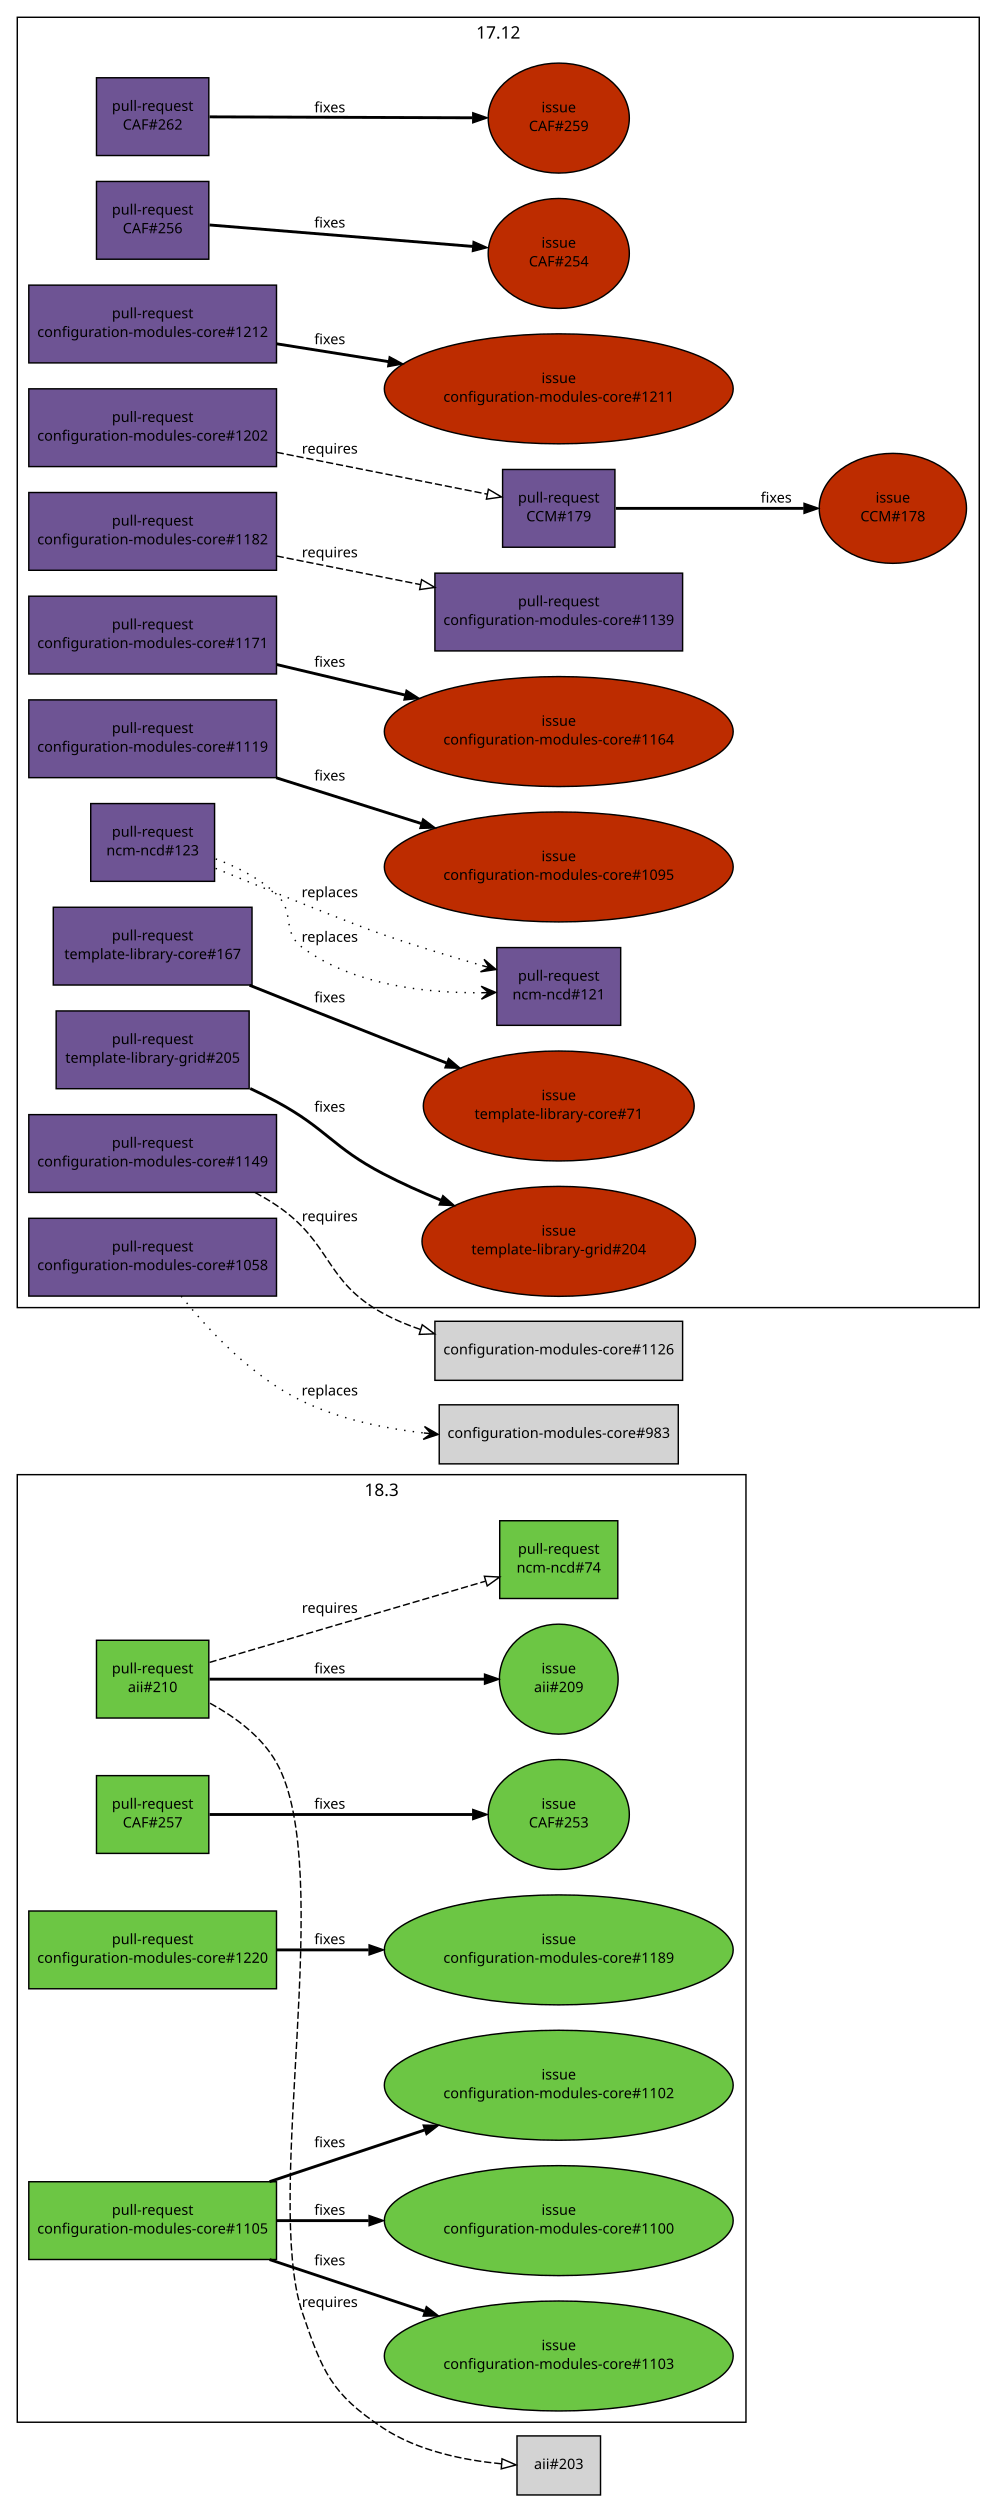
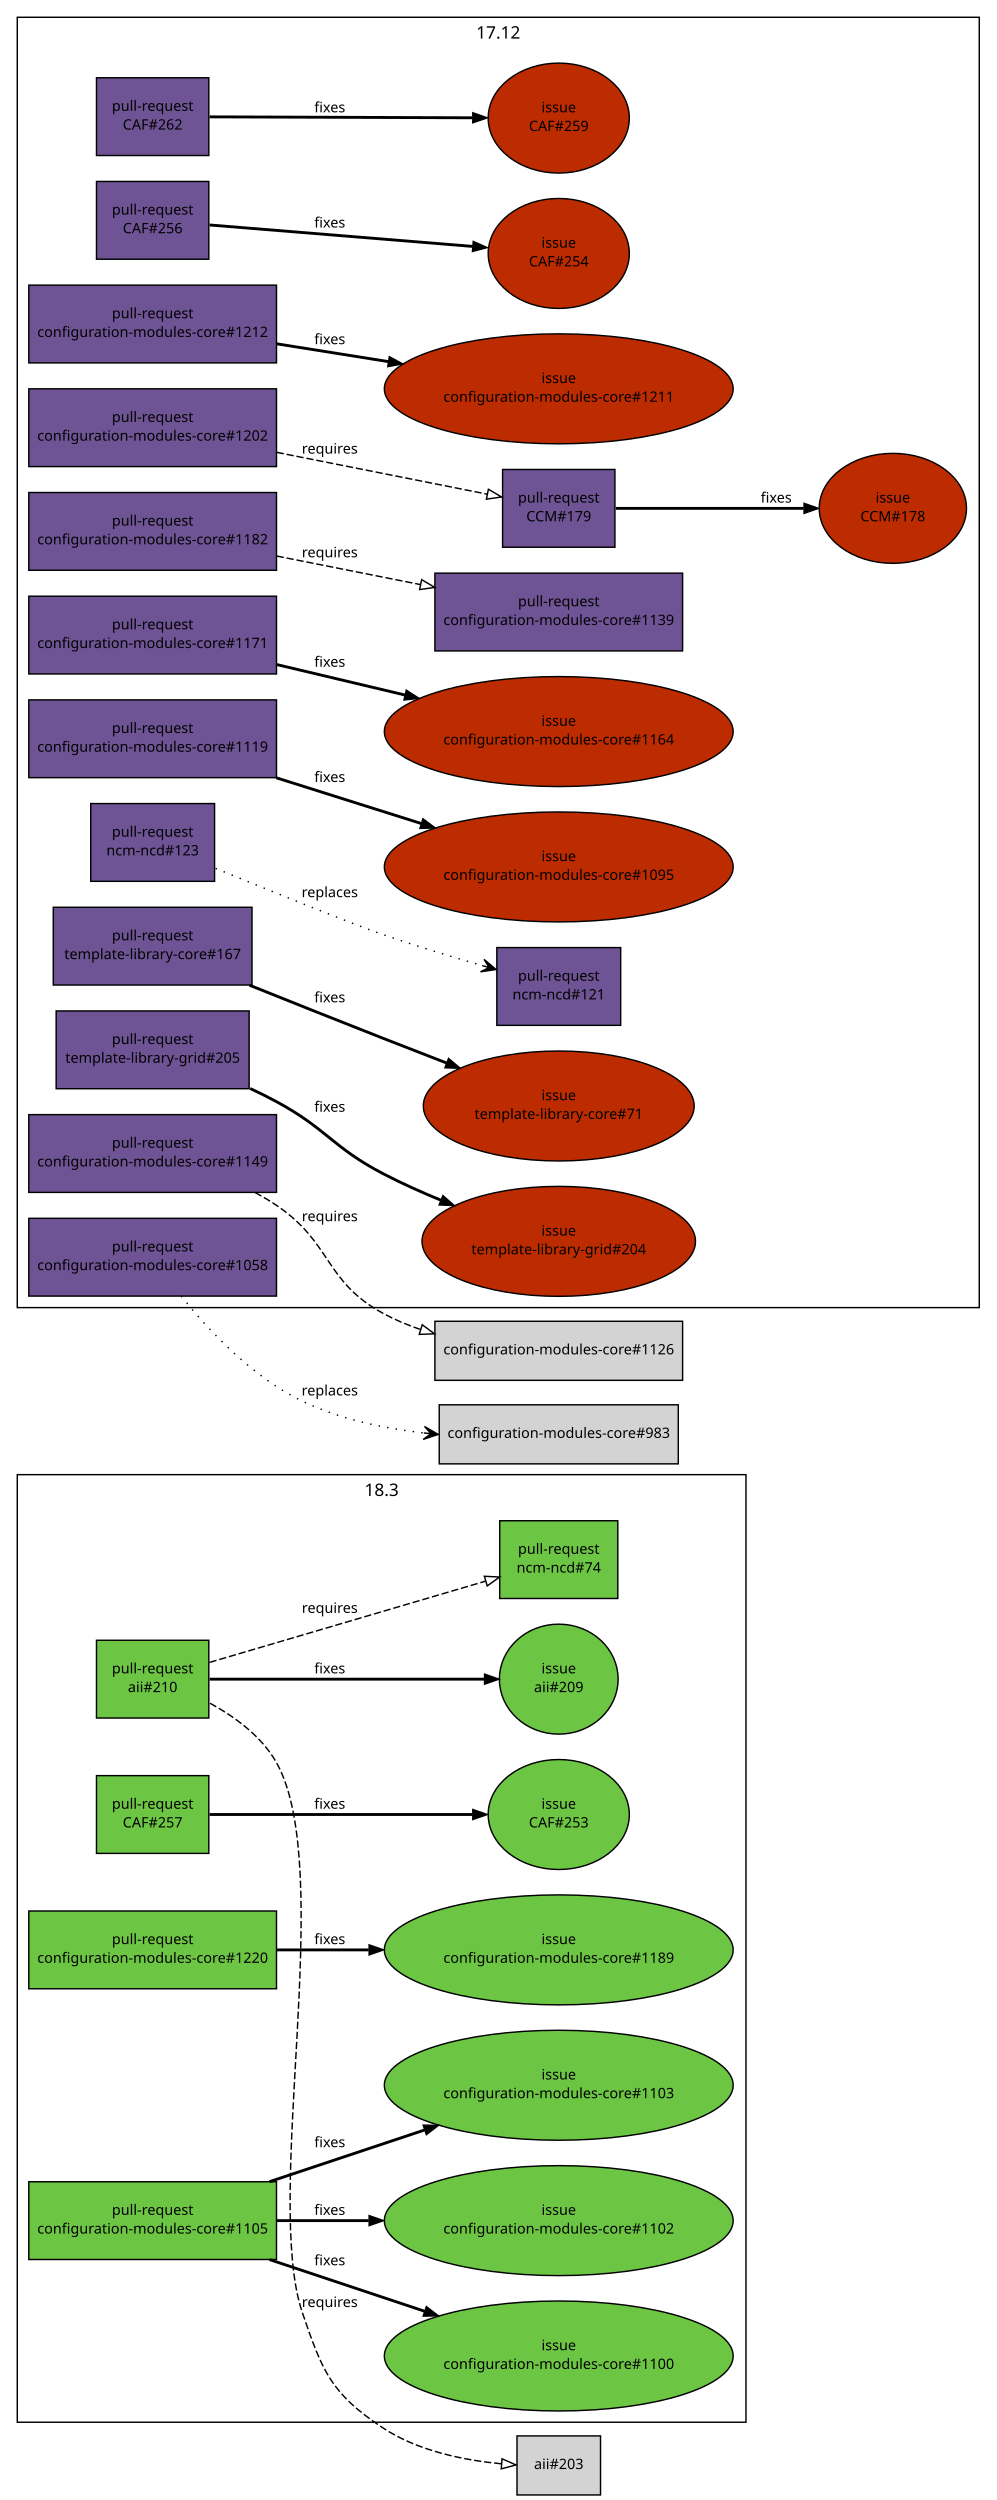
<svg xmlns="http://www.w3.org/2000/svg" xmlns:xlink="http://www.w3.org/1999/xlink" width="692pt" height="1736pt" viewBox="0.00 0.00 692.00 1736.00">
  <g id="graph1" class="graph" transform="scale(1 1) rotate(0) translate(4 1732)">
    <polygon fill="white" stroke="white" points="-4,5 -4,-1732 689,-1732 689,5 -4,5" />
    <g id="graph3" class="cluster">
      <polygon fill="none" stroke="black" points="8,-50 8,-708 514,-708 514,-50 8,-50" />
      <text text-anchor="middle" x="261" y="-693.2" font-family="Sans" font-size="12.00">18.3</text>
    </g>
    <g id="graph4" class="cluster">
      <polygon fill="none" stroke="black" points="8,-824 8,-1720 676,-1720 676,-824 8,-824" />
      <text text-anchor="middle" x="342" y="-1705.2" font-family="Sans" font-size="12.00">17.12</text>
    </g>
    <g id="node1" class="node">
      <a xlink:href="https://github.com/quattor/aii/pull/210" xlink:title="Shellfe: support active config for plugins" target="_parent">
        <polygon fill="#6cc644" stroke="black" points="141,-593 63,-593 63,-539 141,-539 141,-593" />
        <text text-anchor="middle" x="102" y="-570" font-family="Sans" font-size="10.00">pull-request</text>
        <text text-anchor="middle" x="102" y="-557" font-family="Sans" font-size="10.00">aii#210</text>
      </a>
    </g>
    <g id="node3" class="node">
      <a xlink:href="https://github.com/quattor/aii/issues/209" xlink:title="support ACTIVE_CONFIG" target="_parent">
        <ellipse fill="#6cc644" stroke="black" cx="384" cy="-566" rx="41.217" ry="38.184" />
        <text text-anchor="middle" x="384" y="-570" font-family="Sans" font-size="10.00">issue</text>
        <text text-anchor="middle" x="384" y="-557" font-family="Sans" font-size="10.00">aii#209</text>
      </a>
    </g>
    <g id="edge2" class="edge">
      <path fill="none" stroke="black" stroke-width="2" d="M141.508,-566C191.35,-566 277.184,-566 332.226,-566" />
      <polygon fill="black" stroke="black" points="332.467,-569.5 342.467,-566 332.467,-562.5 332.467,-569.5" />
      <text text-anchor="middle" x="225" y="-570" font-family="Sans" font-size="10.00">fixes</text>
    </g>
    <g id="node5" class="node">
      <a xlink:href="https://github.com/quattor/ncm-ncd/pull/74" xlink:title="Set the current active config as an attribute to the component" target="_parent">
        <polygon fill="#6cc644" stroke="black" points="425,-676 343,-676 343,-622 425,-622 425,-676" />
        <text text-anchor="middle" x="384" y="-653" font-family="Sans" font-size="10.00">pull-request</text>
        <text text-anchor="middle" x="384" y="-640" font-family="Sans" font-size="10.00">ncm-ncd#74</text>
      </a>
    </g>
    <g id="edge4" class="edge">
      <path fill="none" stroke="black" stroke-dasharray="5,2" d="M141.508,-577.628C191.596,-592.37 278.034,-617.811 333.04,-634.001" />
      <polygon fill="none" stroke="black" points="332.348,-637.446 342.929,-636.912 334.325,-630.731 332.348,-637.446" />
      <text text-anchor="middle" x="225" y="-612" font-family="Sans" font-size="10.00">requires</text>
    </g>
    <g id="node7" class="node">
      <polygon fill="lightgrey" stroke="black" points="413,-40.5 355,-40.5 355,0.5 413,0.5 413,-40.5" />
      <text text-anchor="middle" x="384" y="-17.5" font-family="Sans" font-size="10.00">aii#203</text>
    </g>
    <g id="edge6" class="edge">
      <path fill="none" stroke="black" stroke-dasharray="5,2" d="M141.842,-549.271C159.143,-539.824 177.761,-526.209 188,-508 229.655,-433.926 178.55,-206.428 206,-126 220.019,-84.925 225.817,-69.967 262,-46 286.358,-29.866 318.926,-23.516 344.285,-21.119" />
      <polygon fill="none" stroke="black" points="344.618,-24.604 354.316,-20.338 344.075,-17.625 344.618,-24.604" />
      <text text-anchor="middle" x="225" y="-130" font-family="Sans" font-size="10.00">requires</text>
    </g>
    <g id="node8" class="node">
      <a xlink:href="https://github.com/quattor/CAF/pull/262" xlink:title="FileWriter: set file status when no content was modified" target="_parent">
        <polygon fill="#6e5494" stroke="black" points="141,-1678 63,-1678 63,-1624 141,-1624 141,-1678" />
        <text text-anchor="middle" x="102" y="-1655" font-family="Sans" font-size="10.00">pull-request</text>
        <text text-anchor="middle" x="102" y="-1642" font-family="Sans" font-size="10.00">CAF#262</text>
      </a>
    </g>
    <g id="node10" class="node">
      <a xlink:href="https://github.com/quattor/CAF/issues/259" xlink:title="Filewriter: modify permissions when content is unmodified" target="_parent">
        <ellipse fill="#bd2c00" stroke="black" cx="384" cy="-1650" rx="48.998" ry="38.184" />
        <text text-anchor="middle" x="384" y="-1654" font-family="Sans" font-size="10.00">issue</text>
        <text text-anchor="middle" x="384" y="-1641" font-family="Sans" font-size="10.00">CAF#259</text>
      </a>
    </g>
    <g id="edge8" class="edge">
      <path fill="none" stroke="black" stroke-width="2" d="M141.508,-1650.86C188.929,-1650.69 268.931,-1650.41 323.996,-1650.21" />
      <polygon fill="black" stroke="black" points="324.329,-1653.71 334.316,-1650.18 324.304,-1646.71 324.329,-1653.71" />
      <text text-anchor="middle" x="225" y="-1654" font-family="Sans" font-size="10.00">fixes</text>
    </g>
    <g id="node11" class="node">
      <a xlink:href="https://github.com/quattor/CAF/pull/257" xlink:title="Process: run process as another user" target="_parent">
        <polygon fill="#6cc644" stroke="black" points="141,-499 63,-499 63,-445 141,-445 141,-499" />
        <text text-anchor="middle" x="102" y="-476" font-family="Sans" font-size="10.00">pull-request</text>
        <text text-anchor="middle" x="102" y="-463" font-family="Sans" font-size="10.00">CAF#257</text>
      </a>
    </g>
    <g id="node13" class="node">
      <a xlink:href="https://github.com/quattor/CAF/issues/253" xlink:title="CAF::Process: Include an option to execute the command as an specific user" target="_parent">
        <ellipse fill="#6cc644" stroke="black" cx="384" cy="-472" rx="48.998" ry="38.184" />
        <text text-anchor="middle" x="384" y="-476" font-family="Sans" font-size="10.00">issue</text>
        <text text-anchor="middle" x="384" y="-463" font-family="Sans" font-size="10.00">CAF#253</text>
      </a>
    </g>
    <g id="edge10" class="edge">
      <path fill="none" stroke="black" stroke-width="2" d="M141.508,-472C188.929,-472 268.931,-472 323.996,-472" />
      <polygon fill="black" stroke="black" points="324.316,-475.5 334.316,-472 324.316,-468.5 324.316,-475.5" />
      <text text-anchor="middle" x="225" y="-476" font-family="Sans" font-size="10.00">fixes</text>
    </g>
    <g id="node14" class="node">
      <a xlink:href="https://github.com/quattor/CAF/pull/256" xlink:title="Process: add sensitive option to prevent verbose reporting of the command" target="_parent">
        <polygon fill="#6e5494" stroke="black" points="141,-1606 63,-1606 63,-1552 141,-1552 141,-1606" />
        <text text-anchor="middle" x="102" y="-1583" font-family="Sans" font-size="10.00">pull-request</text>
        <text text-anchor="middle" x="102" y="-1570" font-family="Sans" font-size="10.00">CAF#256</text>
      </a>
    </g>
    <g id="node16" class="node">
      <a xlink:href="https://github.com/quattor/CAF/issues/254" xlink:title="CAF::Process: Include sensitive option" target="_parent">
        <ellipse fill="#bd2c00" stroke="black" cx="384" cy="-1556" rx="48.998" ry="38.184" />
        <text text-anchor="middle" x="384" y="-1560" font-family="Sans" font-size="10.00">issue</text>
        <text text-anchor="middle" x="384" y="-1547" font-family="Sans" font-size="10.00">CAF#254</text>
      </a>
    </g>
    <g id="edge12" class="edge">
      <path fill="none" stroke="black" stroke-width="2" d="M141.508,-1575.78C189.027,-1571.9 269.264,-1565.36 324.339,-1560.87" />
      <polygon fill="black" stroke="black" points="324.634,-1564.35 334.316,-1560.05 324.065,-1557.38 324.634,-1564.35" />
      <text text-anchor="middle" x="225" y="-1574" font-family="Sans" font-size="10.00">fixes</text>
    </g>
    <g id="node17" class="node">
      <a xlink:href="https://github.com/quattor/CCM/pull/179" xlink:title="TextRender: support unescape keys" target="_parent">
        <polygon fill="#6e5494" stroke="black" points="423,-1406 345,-1406 345,-1352 423,-1352 423,-1406" />
        <text text-anchor="middle" x="384" y="-1383" font-family="Sans" font-size="10.00">pull-request</text>
        <text text-anchor="middle" x="384" y="-1370" font-family="Sans" font-size="10.00">CCM#179</text>
      </a>
    </g>
    <g id="node19" class="node">
      <a xlink:href="https://github.com/quattor/CCM/issues/178" xlink:title="TextRender or getTree should support a way to unescape keys" target="_parent">
        <ellipse fill="#bd2c00" stroke="black" cx="616" cy="-1379" rx="51.118" ry="38.184" />
        <text text-anchor="middle" x="616" y="-1383" font-family="Sans" font-size="10.00">issue</text>
        <text text-anchor="middle" x="616" y="-1370" font-family="Sans" font-size="10.00">CCM#178</text>
      </a>
    </g>
    <g id="edge14" class="edge">
      <path fill="none" stroke="black" stroke-width="2" d="M423.619,-1379C459.411,-1379 512.668,-1379 554.079,-1379" />
      <polygon fill="black" stroke="black" points="554.334,-1382.5 564.334,-1379 554.334,-1375.5 554.334,-1382.5" />
      <text text-anchor="middle" x="535" y="-1383" font-family="Sans" font-size="10.00">fixes</text>
    </g>
    <g id="node20" class="node">
      <a xlink:href="https://github.com/quattor/configuration-modules-core/pull/1220" xlink:title="ncm-cups: Stop daemon if server not enabled" target="_parent">
        <polygon fill="#6cc644" stroke="black" points="188,-405 16,-405 16,-351 188,-351 188,-405" />
        <text text-anchor="middle" x="102" y="-382" font-family="Sans" font-size="10.00">pull-request</text>
        <text text-anchor="middle" x="102" y="-369" font-family="Sans" font-size="10.00">configuration-modules-core#1220</text>
      </a>
    </g>
    <g id="node22" class="node">
      <a xlink:href="https://github.com/quattor/configuration-modules-core/issues/1189" xlink:title="ncm-cups: Nodetype of client should stop running cups daemon" target="_parent">
        <ellipse fill="#6cc644" stroke="black" cx="384" cy="-378" rx="121.122" ry="38.184" />
        <text text-anchor="middle" x="384" y="-382" font-family="Sans" font-size="10.00">issue</text>
        <text text-anchor="middle" x="384" y="-369" font-family="Sans" font-size="10.00">configuration-modules-core#1189</text>
      </a>
    </g>
    <g id="edge16" class="edge">
      <path fill="none" stroke="black" stroke-width="2" d="M188.142,-378C208.347,-378 230.333,-378 252.033,-378" />
      <polygon fill="black" stroke="black" points="252.313,-381.5 262.313,-378 252.312,-374.5 252.313,-381.5" />
      <text text-anchor="middle" x="225" y="-382" font-family="Sans" font-size="10.00">fixes</text>
    </g>
    <g id="node23" class="node">
      <a xlink:href="https://github.com/quattor/configuration-modules-core/pull/1212" xlink:title="ncm-systemd: add support for AmbientCapabilities and CapabilityBoundingSet" target="_parent">
        <polygon fill="#6e5494" stroke="black" points="188,-1534 16,-1534 16,-1480 188,-1480 188,-1534" />
        <text text-anchor="middle" x="102" y="-1511" font-family="Sans" font-size="10.00">pull-request</text>
        <text text-anchor="middle" x="102" y="-1498" font-family="Sans" font-size="10.00">configuration-modules-core#1212</text>
      </a>
    </g>
    <g id="node25" class="node">
      <a xlink:href="https://github.com/quattor/configuration-modules-core/issues/1211" xlink:title="ncm-systemd 17.7: AmbientCapabilities service attribute not supported" target="_parent">
        <ellipse fill="#bd2c00" stroke="black" cx="384" cy="-1462" rx="121.122" ry="38.184" />
        <text text-anchor="middle" x="384" y="-1466" font-family="Sans" font-size="10.00">issue</text>
        <text text-anchor="middle" x="384" y="-1453" font-family="Sans" font-size="10.00">configuration-modules-core#1211</text>
      </a>
    </g>
    <g id="edge18" class="edge">
      <path fill="none" stroke="black" stroke-width="2" d="M188.142,-1493.25C212.63,-1489.35 239.734,-1485.02 265.773,-1480.87" />
      <polygon fill="black" stroke="black" points="266.369,-1484.32 275.693,-1479.28 265.266,-1477.4 266.369,-1484.32" />
      <text text-anchor="middle" x="225" y="-1493" font-family="Sans" font-size="10.00">fixes</text>
    </g>
    <g id="node26" class="node">
      <a xlink:href="https://github.com/quattor/configuration-modules-core/pull/1202" xlink:title="ncm-metaconfig: support new key conversion options from CCM::TextRender" target="_parent">
        <polygon fill="#6e5494" stroke="black" points="188,-1462 16,-1462 16,-1408 188,-1408 188,-1462" />
        <text text-anchor="middle" x="102" y="-1439" font-family="Sans" font-size="10.00">pull-request</text>
        <text text-anchor="middle" x="102" y="-1426" font-family="Sans" font-size="10.00">configuration-modules-core#1202</text>
      </a>
    </g>
    <g id="edge20" class="edge">
      <path fill="none" stroke="black" stroke-dasharray="5,2" d="M188.142,-1417.89C236.073,-1408.38 294.026,-1396.87 334.403,-1388.85" />
      <polygon fill="none" stroke="black" points="335.147,-1392.27 344.274,-1386.89 333.783,-1385.4 335.147,-1392.27" />
      <text text-anchor="middle" x="225" y="-1417" font-family="Sans" font-size="10.00">requires</text>
    </g>
    <g id="node28" class="node">
      <a xlink:href="https://github.com/quattor/configuration-modules-core/pull/1182" xlink:title="ncm-opennebula: Include 5.4.x configuration" target="_parent">
        <polygon fill="#6e5494" stroke="black" points="188,-1390 16,-1390 16,-1336 188,-1336 188,-1390" />
        <text text-anchor="middle" x="102" y="-1367" font-family="Sans" font-size="10.00">pull-request</text>
        <text text-anchor="middle" x="102" y="-1354" font-family="Sans" font-size="10.00">configuration-modules-core#1182</text>
      </a>
    </g>
    <g id="node30" class="node">
      <a xlink:href="https://github.com/quattor/configuration-modules-core/pull/1139" xlink:title="ncm-opennebula: include hugepages options" target="_parent">
        <polygon fill="#6e5494" stroke="black" points="470,-1334 298,-1334 298,-1280 470,-1280 470,-1334" />
        <text text-anchor="middle" x="384" y="-1311" font-family="Sans" font-size="10.00">pull-request</text>
        <text text-anchor="middle" x="384" y="-1298" font-family="Sans" font-size="10.00">configuration-modules-core#1139</text>
      </a>
    </g>
    <g id="edge22" class="edge">
      <path fill="none" stroke="black" stroke-dasharray="5,2" d="M188.142,-1345.89C219.701,-1339.63 255.605,-1332.5 287.976,-1326.07" />
      <polygon fill="none" stroke="black" points="288.774,-1329.48 297.9,-1324.1 287.41,-1322.61 288.774,-1329.48" />
      <text text-anchor="middle" x="225" y="-1345" font-family="Sans" font-size="10.00">requires</text>
    </g>
    <g id="node31" class="node">
      <a xlink:href="https://github.com/quattor/configuration-modules-core/pull/1171" xlink:title="ncm-cups enhancements and cleanups" target="_parent">
        <polygon fill="#6e5494" stroke="black" points="188,-1318 16,-1318 16,-1264 188,-1264 188,-1318" />
        <text text-anchor="middle" x="102" y="-1295" font-family="Sans" font-size="10.00">pull-request</text>
        <text text-anchor="middle" x="102" y="-1282" font-family="Sans" font-size="10.00">configuration-modules-core#1171</text>
      </a>
    </g>
    <g id="node33" class="node">
      <a xlink:href="https://github.com/quattor/configuration-modules-core/issues/1164" xlink:title="ncm-cups 17.7.0: configuration of ServerAlias + miscellanous enhancements" target="_parent">
        <ellipse fill="#bd2c00" stroke="black" cx="384" cy="-1224" rx="121.122" ry="38.184" />
        <text text-anchor="middle" x="384" y="-1228" font-family="Sans" font-size="10.00">issue</text>
        <text text-anchor="middle" x="384" y="-1215" font-family="Sans" font-size="10.00">configuration-modules-core#1164</text>
      </a>
    </g>
    <g id="edge24" class="edge">
      <path fill="none" stroke="black" stroke-width="2" d="M188.142,-1270.53C216.228,-1263.86 247.754,-1256.37 277.17,-1249.38" />
      <polygon fill="black" stroke="black" points="278.136,-1252.75 287.056,-1247.03 276.518,-1245.94 278.136,-1252.75" />
      <text text-anchor="middle" x="225" y="-1269" font-family="Sans" font-size="10.00">fixes</text>
    </g>
    <g id="node34" class="node">
      <a xlink:href="https://github.com/quattor/configuration-modules-core/pull/1149" xlink:title="ncm-metaconfig: rsyslog: rainer script configuration" target="_parent">
        <polygon fill="#6e5494" stroke="black" points="188,-958 16,-958 16,-904 188,-904 188,-958" />
        <text text-anchor="middle" x="102" y="-935" font-family="Sans" font-size="10.00">pull-request</text>
        <text text-anchor="middle" x="102" y="-922" font-family="Sans" font-size="10.00">configuration-modules-core#1149</text>
      </a>
    </g>
    <g id="node36" class="node">
      <polygon fill="lightgrey" stroke="black" points="470,-814.5 298,-814.5 298,-773.5 470,-773.5 470,-814.5" />
      <text text-anchor="middle" x="384" y="-791.5" font-family="Sans" font-size="10.00">configuration-modules-core#1126</text>
    </g>
    <g id="edge26" class="edge">
      <path fill="none" stroke="black" stroke-dasharray="5,2" d="M173.123,-903.926C178.288,-901.149 183.306,-898.172 188,-895 226.799,-868.781 220.929,-842.493 262,-820 270.176,-815.522 279.053,-811.815 288.162,-808.746" />
      <polygon fill="none" stroke="black" points="289.211,-812.085 297.72,-805.773 287.132,-805.401 289.211,-812.085" />
      <text text-anchor="middle" x="225" y="-884" font-family="Sans" font-size="10.00">requires</text>
    </g>
    <g id="node37" class="node">
      <a xlink:href="https://github.com/quattor/configuration-modules-core/pull/1119" xlink:title="ncm-systemd: cleanup, restarting modified unitfiles and initial handling of unconfigured units" target="_parent">
        <polygon fill="#6e5494" stroke="black" points="188,-1246 16,-1246 16,-1192 188,-1192 188,-1246" />
        <text text-anchor="middle" x="102" y="-1223" font-family="Sans" font-size="10.00">pull-request</text>
        <text text-anchor="middle" x="102" y="-1210" font-family="Sans" font-size="10.00">configuration-modules-core#1119</text>
      </a>
    </g>
    <g id="node39" class="node">
      <a xlink:href="https://github.com/quattor/configuration-modules-core/issues/1095" xlink:title="ncm-systemd: Manual intervention required in order for drop-in unit files to have any affect" target="_parent">
        <ellipse fill="#bd2c00" stroke="black" cx="384" cy="-1130" rx="121.122" ry="38.184" />
        <text text-anchor="middle" x="384" y="-1134" font-family="Sans" font-size="10.00">issue</text>
        <text text-anchor="middle" x="384" y="-1121" font-family="Sans" font-size="10.00">configuration-modules-core#1095</text>
      </a>
    </g>
    <g id="edge28" class="edge">
      <path fill="none" stroke="black" stroke-width="2" d="M187.758,-1191.93C219.614,-1181.88 255.94,-1170.42 288.606,-1160.11" />
      <polygon fill="black" stroke="black" points="289.681,-1163.44 298.164,-1157.09 287.574,-1156.76 289.681,-1163.44" />
-       <text text-anchor="middle" x="225" y="-1190" font-family="Sans" font-size="10.00">fixes</text>
+       <text text-anchor="middle" x="225" y="-1189" font-family="Sans" font-size="10.00">fixes</text>
    </g>
    <g id="node40" class="node">
      <a xlink:href="https://github.com/quattor/configuration-modules-core/pull/1105" xlink:title="ncm-authconfig: fix krb5_realm, user_object_class and newline between ldap_krb5_canonicalize and ldap_krb5_realm" target="_parent">
        <polygon fill="#6cc644" stroke="black" points="188,-217 16,-217 16,-163 188,-163 188,-217" />
        <text text-anchor="middle" x="102" y="-194" font-family="Sans" font-size="10.00">pull-request</text>
        <text text-anchor="middle" x="102" y="-181" font-family="Sans" font-size="10.00">configuration-modules-core#1105</text>
      </a>
    </g>
    <g id="node42" class="node">
      <a xlink:href="https://github.com/quattor/configuration-modules-core/issues/1100" xlink:title="ncm-authconfig : no newline after krb5_canonicalize option" target="_parent">
+         <ellipse fill="#6cc644" stroke="black" cx="384" cy="-96" rx="121.122" ry="38.184" />
+         <text text-anchor="middle" x="384" y="-100" font-family="Sans" font-size="10.00">issue</text>
+         <text text-anchor="middle" x="384" y="-87" font-family="Sans" font-size="10.00">configuration-modules-core#1100</text>
+       </a>
+     </g>
+     <g id="edge30" class="edge">
+       <path fill="none" stroke="black" stroke-width="2" d="M183.188,-162.937C216.8,-151.733 255.98,-138.673 290.762,-127.079" />
+       <polygon fill="black" stroke="black" points="292.067,-130.334 300.448,-123.851 289.854,-123.693 292.067,-130.334" />
+       <text text-anchor="middle" x="225" y="-159" font-family="Sans" font-size="10.00">fixes</text>
+     </g>
+     <g id="node44" class="node">
+       <a xlink:href="https://github.com/quattor/configuration-modules-core/issues/1102" xlink:title="ncm-authconfig: There is no " target="_parent">
        <ellipse fill="#6cc644" stroke="black" cx="384" cy="-190" rx="121.122" ry="38.184" />
        <text text-anchor="middle" x="384" y="-194" font-family="Sans" font-size="10.00">issue</text>
-         <text text-anchor="middle" x="384" y="-181" font-family="Sans" font-size="10.00">configuration-modules-core#1100</text>
-       </a>
-     </g>
-     <g id="edge30" class="edge">
+         <text text-anchor="middle" x="384" y="-181" font-family="Sans" font-size="10.00">configuration-modules-core#1102</text>
+       </a>
+     </g>
+     <g id="edge32" class="edge">
      <path fill="none" stroke="black" stroke-width="2" d="M188.142,-190C208.347,-190 230.333,-190 252.033,-190" />
      <polygon fill="black" stroke="black" points="252.313,-193.5 262.313,-190 252.312,-186.5 252.313,-193.5" />
      <text text-anchor="middle" x="225" y="-194" font-family="Sans" font-size="10.00">fixes</text>
    </g>
-     <g id="node44" class="node">
-       <a xlink:href="https://github.com/quattor/configuration-modules-core/issues/1102" xlink:title="ncm-authconfig: There is no " target="_parent">
+     <g id="node46" class="node">
+       <a xlink:href="https://github.com/quattor/configuration-modules-core/issues/1103" xlink:title="ncm-authconfig: krb5_realm = ARRAY(0x39a5830)" target="_parent">
        <ellipse fill="#6cc644" stroke="black" cx="384" cy="-284" rx="121.122" ry="38.184" />
        <text text-anchor="middle" x="384" y="-288" font-family="Sans" font-size="10.00">issue</text>
-         <text text-anchor="middle" x="384" y="-275" font-family="Sans" font-size="10.00">configuration-modules-core#1102</text>
-       </a>
-     </g>
-     <g id="edge32" class="edge">
+         <text text-anchor="middle" x="384" y="-275" font-family="Sans" font-size="10.00">configuration-modules-core#1103</text>
+       </a>
+     </g>
+     <g id="edge34" class="edge">
      <path fill="none" stroke="black" stroke-width="2" d="M183.188,-217.063C216.8,-228.267 255.98,-241.327 290.762,-252.921" />
      <polygon fill="black" stroke="black" points="289.854,-256.307 300.448,-256.149 292.067,-249.666 289.854,-256.307" />
      <text text-anchor="middle" x="225" y="-241" font-family="Sans" font-size="10.00">fixes</text>
-     </g>
-     <g id="node46" class="node">
-       <a xlink:href="https://github.com/quattor/configuration-modules-core/issues/1103" xlink:title="ncm-authconfig: krb5_realm = ARRAY(0x39a5830)" target="_parent">
-         <ellipse fill="#6cc644" stroke="black" cx="384" cy="-96" rx="121.122" ry="38.184" />
-         <text text-anchor="middle" x="384" y="-100" font-family="Sans" font-size="10.00">issue</text>
-         <text text-anchor="middle" x="384" y="-87" font-family="Sans" font-size="10.00">configuration-modules-core#1103</text>
-       </a>
-     </g>
-     <g id="edge34" class="edge">
-       <path fill="none" stroke="black" stroke-width="2" d="M183.188,-162.937C216.8,-151.733 255.98,-138.673 290.762,-127.079" />
-       <polygon fill="black" stroke="black" points="292.067,-130.334 300.448,-123.851 289.854,-123.693 292.067,-130.334" />
-       <text text-anchor="middle" x="225" y="-159" font-family="Sans" font-size="10.00">fixes</text>
    </g>
    <g id="node47" class="node">
      <a xlink:href="https://github.com/quattor/configuration-modules-core/pull/1058" xlink:title="ncm-ssh: disable insecure ssh ciphersuites and macs" target="_parent">
        <polygon fill="#6e5494" stroke="black" points="188,-886 16,-886 16,-832 188,-832 188,-886" />
        <text text-anchor="middle" x="102" y="-863" font-family="Sans" font-size="10.00">pull-request</text>
        <text text-anchor="middle" x="102" y="-850" font-family="Sans" font-size="10.00">configuration-modules-core#1058</text>
      </a>
    </g>
    <g id="node49" class="node">
      <polygon fill="lightgrey" stroke="black" points="467,-756.5 301,-756.5 301,-715.5 467,-715.5 467,-756.5" />
      <text text-anchor="middle" x="384" y="-733.5" font-family="Sans" font-size="10.00">configuration-modules-core#983</text>
    </g>
    <g id="edge36" class="edge">
      <path fill="none" stroke="black" stroke-dasharray="1,5" d="M121.809,-831.968C140.648,-808.479 171.218,-775.679 206,-759 231.774,-746.64 261.932,-740.185 290.024,-736.99" />
      <polygon fill="black" stroke="black" points="300.268,-735.955 290.771,-741.438 295.293,-736.458 290.318,-736.96 290.318,-736.96 290.318,-736.96 295.293,-736.458 289.866,-732.483 300.268,-735.955 300.268,-735.955" />
      <text text-anchor="middle" x="225" y="-763" font-family="Sans" font-size="10.00">replaces</text>
    </g>
    <g id="node50" class="node">
      <a xlink:href="https://github.com/quattor/ncm-ncd/pull/123" xlink:title="ncm-ncd: run from temporary directory" target="_parent">
        <polygon fill="#6e5494" stroke="black" points="145,-1174 59,-1174 59,-1120 145,-1120 145,-1174" />
        <text text-anchor="middle" x="102" y="-1151" font-family="Sans" font-size="10.00">pull-request</text>
        <text text-anchor="middle" x="102" y="-1138" font-family="Sans" font-size="10.00">ncm-ncd#123</text>
      </a>
    </g>
    <g id="node52" class="node">
      <a xlink:href="https://github.com/quattor/ncm-ncd/pull/121" xlink:title="rework chdir handling use mktemp instead of '/tmp'" target="_parent">
        <polygon fill="#6e5494" stroke="black" points="427,-1074 341,-1074 341,-1020 427,-1020 427,-1074" />
        <text text-anchor="middle" x="384" y="-1051" font-family="Sans" font-size="10.00">pull-request</text>
        <text text-anchor="middle" x="384" y="-1038" font-family="Sans" font-size="10.00">ncm-ncd#121</text>
      </a>
    </g>
    <g id="edge38" class="edge">
      <path fill="none" stroke="black" stroke-dasharray="1,5" d="M145.699,-1128.99C185.01,-1112.88 239.881,-1090.67 262,-1083 284.346,-1075.25 309.347,-1067.69 330.871,-1061.51" />
      <polygon fill="black" stroke="black" points="340.494,-1058.77 332.107,-1065.83 335.684,-1060.14 330.875,-1061.51 330.875,-1061.51 330.875,-1061.51 335.684,-1060.14 329.644,-1057.18 340.494,-1058.77 340.494,-1058.77" />
      <text text-anchor="middle" x="225" y="-1109" font-family="Sans" font-size="10.00">replaces</text>
    </g>
-     <g id="edge40" class="edge">
-       <path fill="none" stroke="black" stroke-dasharray="1,5" d="M145.78,-1135.57C160.541,-1130.04 176.237,-1122.12 188,-1111 201.29,-1098.44 191.27,-1084.84 206,-1074 241.44,-1047.93 291.725,-1042.36 329.813,-1042.64" />
-       <polygon fill="black" stroke="black" points="340.21,-1042.86 330.117,-1047.15 335.211,-1042.75 330.212,-1042.65 330.212,-1042.65 330.212,-1042.65 335.211,-1042.75 330.307,-1038.15 340.21,-1042.86 340.21,-1042.86" />
-       <text text-anchor="middle" x="225" y="-1078" font-family="Sans" font-size="10.00">replaces</text>
-     </g>
-     <g id="node54" class="node">
+     <g id="node53" class="node">
      <a xlink:href="https://github.com/quattor/template-library-core/pull/167" xlink:title="schema: Add support for aquilon clusters" target="_parent">
        <polygon fill="#6e5494" stroke="black" points="171,-1102 33,-1102 33,-1048 171,-1048 171,-1102" />
        <text text-anchor="middle" x="102" y="-1079" font-family="Sans" font-size="10.00">pull-request</text>
        <text text-anchor="middle" x="102" y="-1066" font-family="Sans" font-size="10.00">template-library-core#167</text>
      </a>
    </g>
-     <g id="node56" class="node">
+     <g id="node55" class="node">
      <a xlink:href="https://github.com/quattor/template-library-core/issues/71" xlink:title="Schema for aquilon cluster archetypes needed" target="_parent">
        <ellipse fill="#bd2c00" stroke="black" cx="384" cy="-964" rx="94.045" ry="38.184" />
        <text text-anchor="middle" x="384" y="-968" font-family="Sans" font-size="10.00">issue</text>
        <text text-anchor="middle" x="384" y="-955" font-family="Sans" font-size="10.00">template-library-core#71</text>
      </a>
    </g>
-     <g id="edge42" class="edge">
+     <g id="edge40" class="edge">
      <path fill="none" stroke="black" stroke-width="2" d="M169.264,-1047.87C197.826,-1036.41 231.506,-1022.97 262,-1011 276.212,-1005.42 291.378,-999.528 306.016,-993.872" />
      <polygon fill="black" stroke="black" points="307.474,-997.061 315.544,-990.196 304.954,-990.531 307.474,-997.061" />
      <text text-anchor="middle" x="225" y="-1036" font-family="Sans" font-size="10.00">fixes</text>
    </g>
-     <g id="node57" class="node">
+     <g id="node56" class="node">
      <a xlink:href="https://github.com/quattor/template-library-grid/pull/205" xlink:title="repository/config/htcondor: Cleanup and make use of repository name" target="_parent">
        <polygon fill="#6e5494" stroke="black" points="169,-1030 35,-1030 35,-976 169,-976 169,-1030" />
        <text text-anchor="middle" x="102" y="-1007" font-family="Sans" font-size="10.00">pull-request</text>
        <text text-anchor="middle" x="102" y="-994" font-family="Sans" font-size="10.00">template-library-grid#205</text>
      </a>
    </g>
-     <g id="node59" class="node">
+     <g id="node58" class="node">
      <a xlink:href="https://github.com/quattor/template-library-grid/issues/204" xlink:title="htcondor repo" target="_parent">
        <ellipse fill="#bd2c00" stroke="black" cx="384" cy="-870" rx="94.96" ry="38.184" />
        <text text-anchor="middle" x="384" y="-874" font-family="Sans" font-size="10.00">issue</text>
        <text text-anchor="middle" x="384" y="-861" font-family="Sans" font-size="10.00">template-library-grid#204</text>
      </a>
    </g>
-     <g id="edge44" class="edge">
+     <g id="edge42" class="edge">
      <path fill="none" stroke="black" stroke-width="2" d="M169.734,-976.149C175.987,-973.222 182.161,-970.154 188,-967 222.922,-948.133 226.811,-935.363 262,-917 274.671,-910.388 288.49,-904.185 302.125,-898.59" />
      <polygon fill="black" stroke="black" points="303.545,-901.791 311.52,-894.816 300.936,-895.296 303.545,-901.791" />
      <text text-anchor="middle" x="225" y="-960" font-family="Sans" font-size="10.00">fixes</text>
    </g>
  </g>
</svg>
